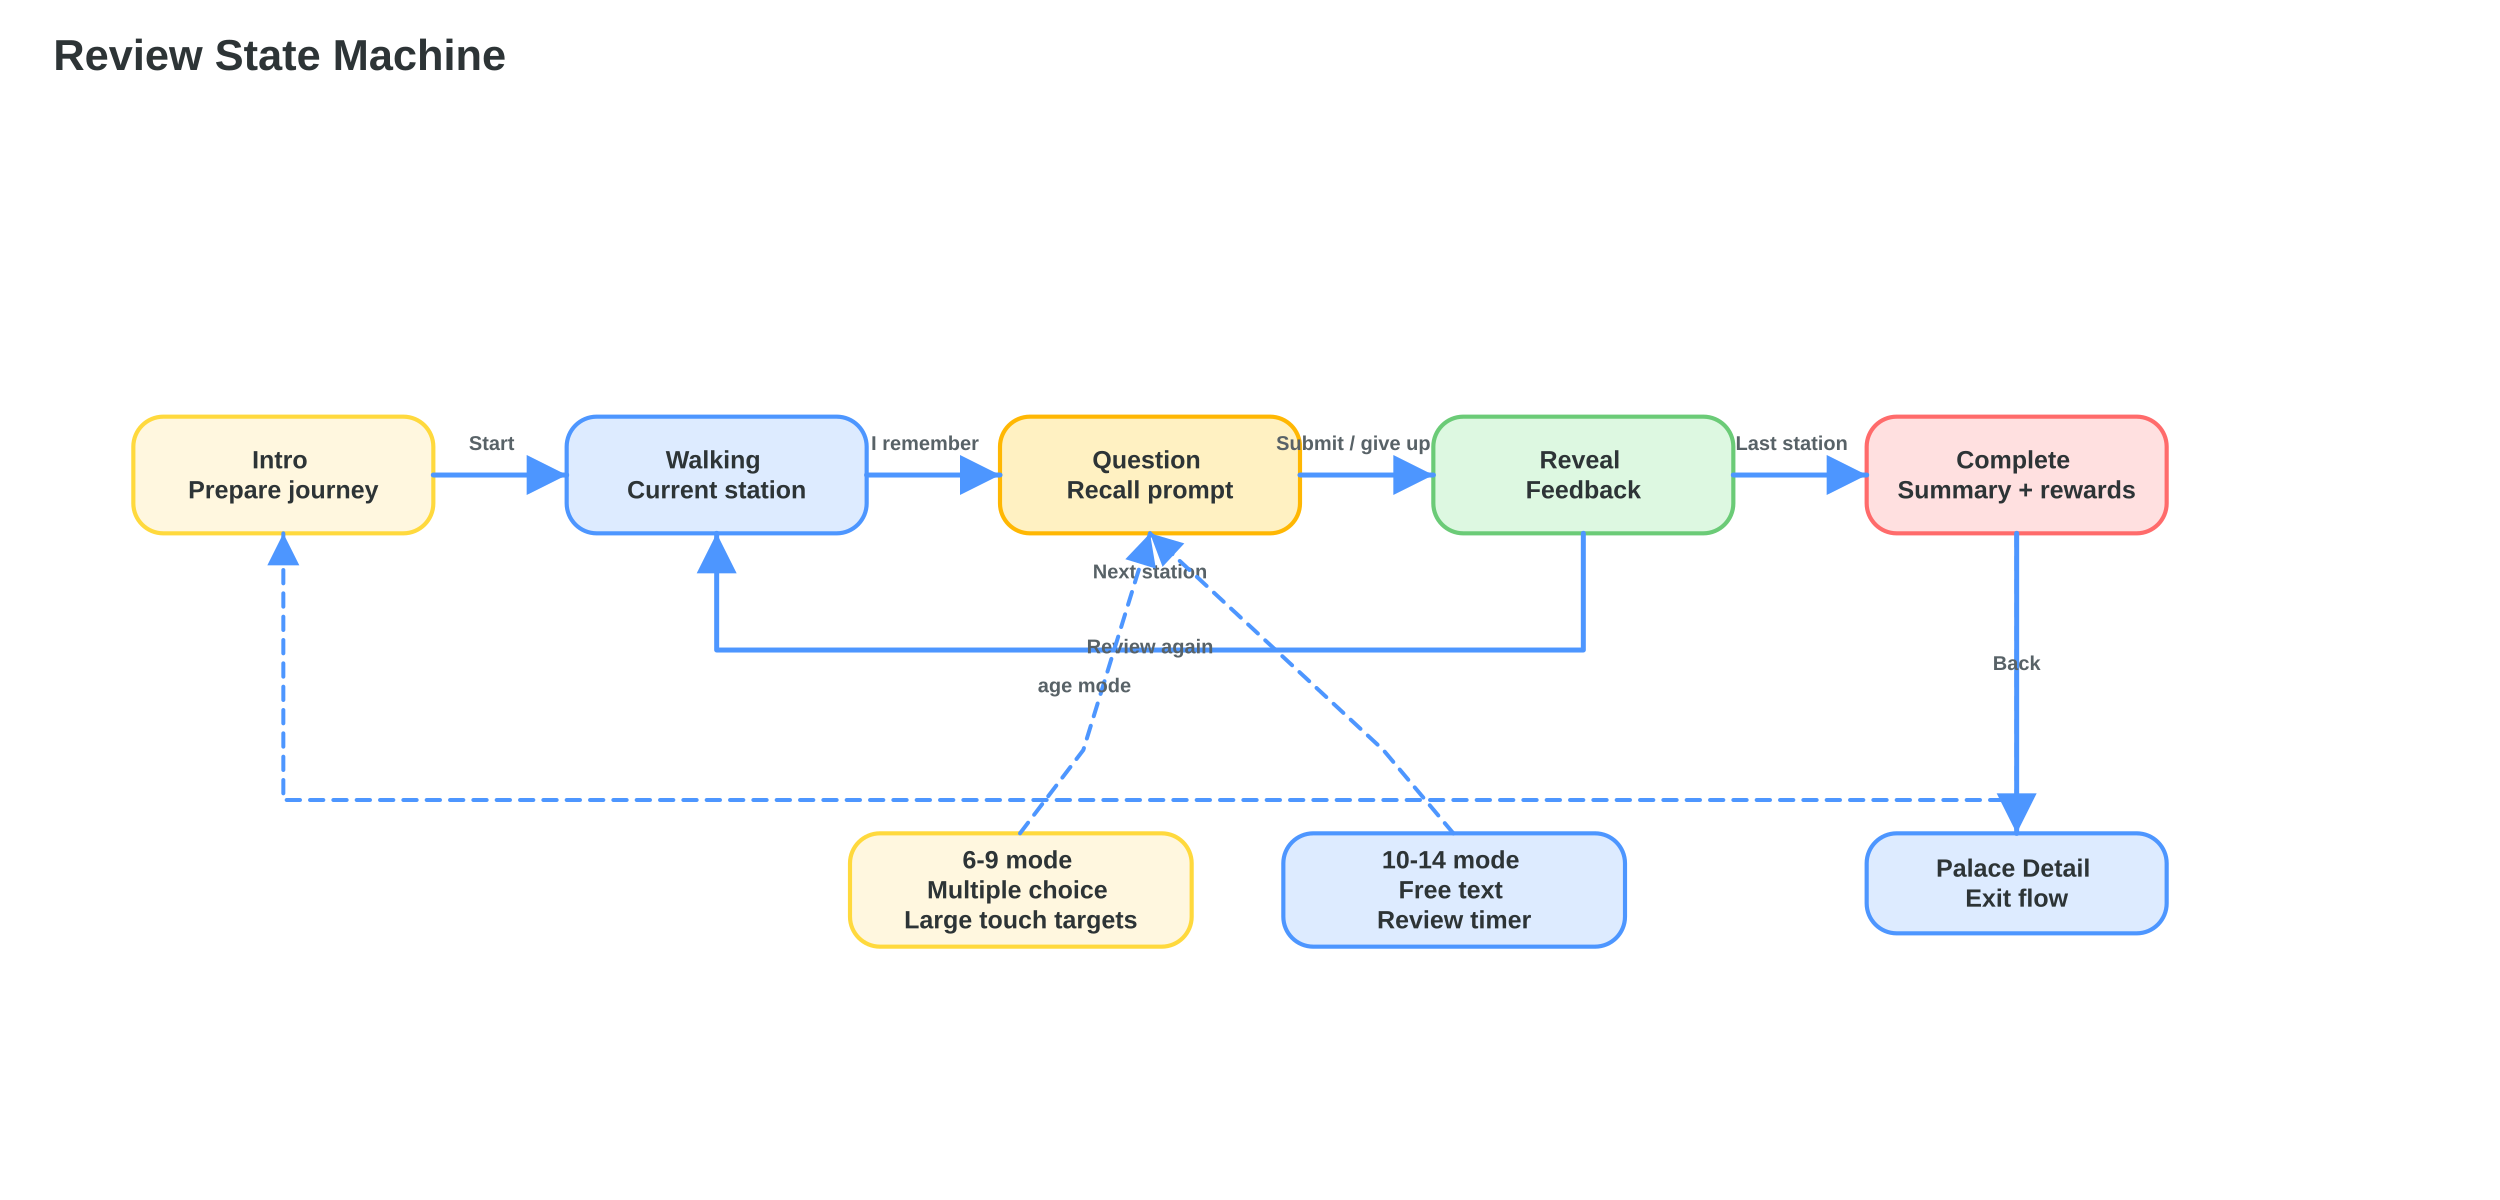
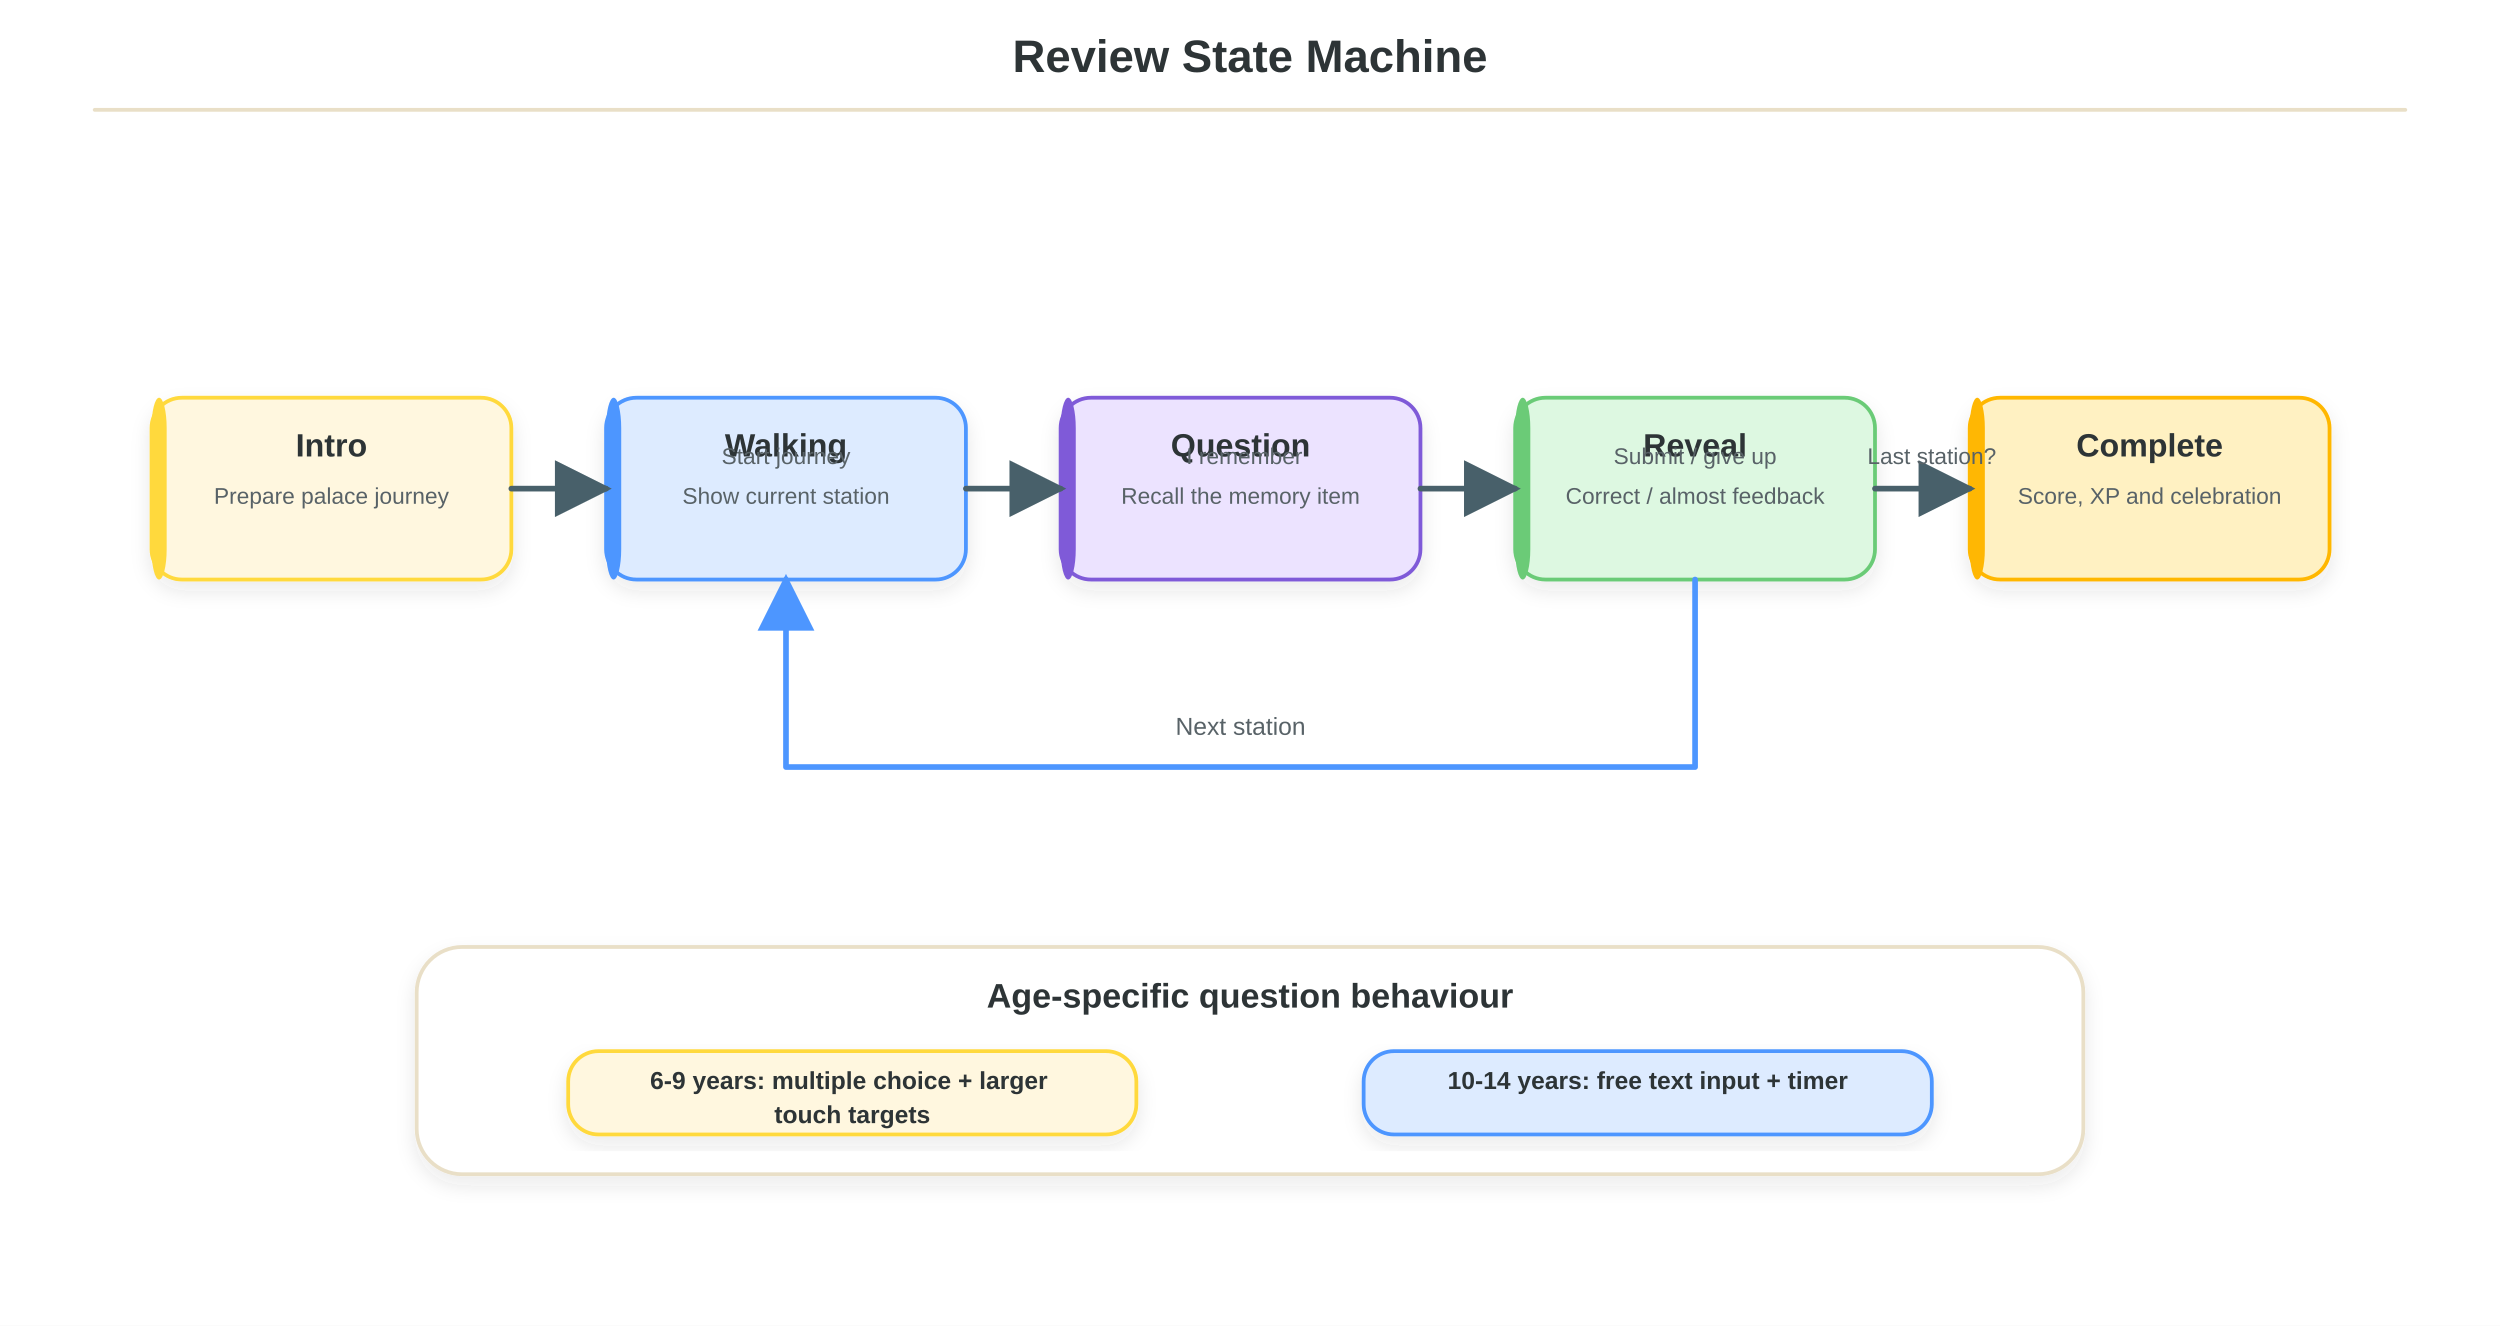
- <svg xmlns="http://www.w3.org/2000/svg" width="1500" height="720" viewBox="0 0 1500 720" role="img" aria-label="Review State Machine">
+ <svg xmlns="http://www.w3.org/2000/svg" width="1320" height="700" viewBox="0 0 1320 700" role="img" aria-labelledby="title desc">
  <defs>
    <marker id="arrow" markerWidth="12" markerHeight="12" refX="10" refY="6" orient="auto" markerUnits="strokeWidth">
-       <path d="M2,2 L10,6 L2,10 Z" fill="#4D96FF" />
+       <path d="M 1 1 L 11 6 L 1 11 z" fill="#48606A" />
    </marker>
-     <style>
-     .title { font: 700 26px Arial, Helvetica, sans-serif; fill: #2D3436; }
-     .panel-title { font: 700 18px Arial, Helvetica, sans-serif; fill: #2D3436; }
-     .box-text { font: 600 15px Arial, Helvetica, sans-serif; fill: #2D3436; }
-     .small-text { font: 600 13px Arial, Helvetica, sans-serif; fill: #586267; }
-     .edge-label { font: 600 12px Arial, Helvetica, sans-serif; fill: #586267; }
-     .arrow { fill: none; stroke: #4D96FF; stroke-width: 3; stroke-linecap: round; stroke-linejoin: round; marker-end: url(#arrow); }
-     .arrow-soft { fill: none; stroke: #4D96FF; stroke-width: 2.4; stroke-linecap: round; stroke-linejoin: round; marker-end: url(#arrow); stroke-dasharray: 8 6; }
-     .relation { fill: none; stroke: #4D96FF; stroke-width: 2.6; stroke-linecap: round; stroke-linejoin: round; }
-   </style>
+     <marker id="arrow-blue" markerWidth="12" markerHeight="12" refX="10" refY="6" orient="auto" markerUnits="strokeWidth">
+       <path d="M 1 1 L 11 6 L 1 11 z" fill="#4D96FF" />
+     </marker>
+     <filter id="shadow" x="-20%" y="-20%" width="140%" height="140%">
+       <feDropShadow dx="0" dy="5" stdDeviation="5" flood-color="#2D3436" flood-opacity="0.10" />
+     </filter>
  </defs>
-   <rect x="0" y="0" width="1500" height="720" fill="#FFFFFF" />
-   <text x="32" y="42" class="title" text-anchor="start">Review State Machine</text>
-   <rect x="80" y="250" width="180" height="70" rx="18" fill="#FFF7DF" stroke="#FFD93D" stroke-width="2.5" />
-   <text x="170.0" y="281.0" class="box-text" text-anchor="middle">
-     <tspan x="170.0" dy="0">Intro</tspan>
-     <tspan x="170.0" dy="18">Prepare journey</tspan>
+   <rect x="0" y="0" width="1320" height="700" fill="#FFFFFF" />
+   <text x="660.0" y="38" text-anchor="middle" font-family="Arial, Helvetica, sans-serif" font-size="24" font-weight="700" fill="#2D3436">Review State Machine</text>
+   <line x1="50" y1="58" x2="1270" y2="58" stroke="#E9DFC7" stroke-width="2" stroke-linecap="round" />
+   <rect x="80" y="210" width="190" height="96" rx="16" fill="#FFF7DF" stroke="#FFD93D" stroke-width="2" filter="url(#shadow)" />
+   <rect x="80" y="210" width="8" height="96" rx="16" fill="#FFD93D" stroke="#FFD93D" stroke-width="0" />
+   <text x="175.0" y="241" text-anchor="middle" font-family="Arial, Helvetica, sans-serif" font-size="17" font-weight="700" fill="#2D3436">
+     <tspan x="175.0" dy="0">Intro</tspan>
  </text>
-   <rect x="340" y="250" width="180" height="70" rx="18" fill="#DDEBFF" stroke="#4D96FF" stroke-width="2.5" />
-   <text x="430.0" y="281.0" class="box-text" text-anchor="middle">
-     <tspan x="430.0" dy="0">Walking</tspan>
-     <tspan x="430.0" dy="18">Current station</tspan>
+   <text x="175.0" y="266" text-anchor="middle" font-family="Arial, Helvetica, sans-serif" font-size="12" font-weight="400" fill="#586267">
+     <tspan x="175.0" dy="0">Prepare palace journey</tspan>
  </text>
-   <rect x="600" y="250" width="180" height="70" rx="18" fill="#FFF1C2" stroke="#FFB703" stroke-width="2.5" />
-   <text x="690.0" y="281.0" class="box-text" text-anchor="middle">
-     <tspan x="690.0" dy="0">Question</tspan>
-     <tspan x="690.0" dy="18">Recall prompt</tspan>
+   <rect x="320" y="210" width="190" height="96" rx="16" fill="#DDEBFF" stroke="#4D96FF" stroke-width="2" filter="url(#shadow)" />
+   <rect x="320" y="210" width="8" height="96" rx="16" fill="#4D96FF" stroke="#4D96FF" stroke-width="0" />
+   <text x="415.0" y="241" text-anchor="middle" font-family="Arial, Helvetica, sans-serif" font-size="17" font-weight="700" fill="#2D3436">
+     <tspan x="415.0" dy="0">Walking</tspan>
  </text>
-   <rect x="860" y="250" width="180" height="70" rx="18" fill="#DDF8E1" stroke="#6BCB77" stroke-width="2.5" />
-   <text x="950.0" y="281.0" class="box-text" text-anchor="middle">
-     <tspan x="950.0" dy="0">Reveal</tspan>
-     <tspan x="950.0" dy="18">Feedback</tspan>
+   <text x="415.0" y="266" text-anchor="middle" font-family="Arial, Helvetica, sans-serif" font-size="12" font-weight="400" fill="#586267">
+     <tspan x="415.0" dy="0">Show current station</tspan>
  </text>
-   <rect x="1120" y="250" width="180" height="70" rx="18" fill="#FFE0E0" stroke="#FF6B6B" stroke-width="2.5" />
-   <text x="1210.0" y="281.0" class="box-text" text-anchor="middle">
-     <tspan x="1210.0" dy="0">Complete</tspan>
-     <tspan x="1210.0" dy="18">Summary + rewards</tspan>
+   <rect x="560" y="210" width="190" height="96" rx="16" fill="#ECE3FF" stroke="#7F5AD8" stroke-width="2" filter="url(#shadow)" />
+   <rect x="560" y="210" width="8" height="96" rx="16" fill="#7F5AD8" stroke="#7F5AD8" stroke-width="0" />
+   <text x="655.0" y="241" text-anchor="middle" font-family="Arial, Helvetica, sans-serif" font-size="17" font-weight="700" fill="#2D3436">
+     <tspan x="655.0" dy="0">Question</tspan>
  </text>
-   <path class="arrow" d="M 260 285 L 340 285" />
-   <path class="arrow" d="M 520 285 L 600 285" />
-   <path class="arrow" d="M 780 285 L 860 285" />
-   <path class="arrow" d="M 1040 285 L 1120 285" />
-   <text x="295" y="270" class="edge-label" text-anchor="middle">Start</text>
-   <text x="555" y="270" class="edge-label" text-anchor="middle">I remember</text>
-   <text x="812" y="270" class="edge-label" text-anchor="middle">Submit / give up</text>
-   <text x="1075" y="270" class="edge-label" text-anchor="middle">Last station</text>
-   <path class="arrow" d="M 950 320 L 950 390 L 430 390 L 430 320" />
-   <text x="690.0" y="347.0" class="edge-label" text-anchor="middle">Next station</text>
-   <path class="arrow-soft" d="M 1210 320 L 1210 480 L 170 480 L 170 320" />
-   <text x="690.0" y="392.0" class="edge-label" text-anchor="middle">Review again</text>
-   <rect x="1120" y="500" width="180" height="60" rx="18" fill="#DDEBFF" stroke="#4D96FF" stroke-width="2.5" />
-   <text x="1210.0" y="526.0" class="box-text" text-anchor="middle">
-     <tspan x="1210.0" dy="0">Palace Detail</tspan>
-     <tspan x="1210.0" dy="18">Exit flow</tspan>
+   <text x="655.0" y="266" text-anchor="middle" font-family="Arial, Helvetica, sans-serif" font-size="12" font-weight="400" fill="#586267">
+     <tspan x="655.0" dy="0">Recall the memory item</tspan>
  </text>
-   <path class="arrow" d="M 1210 320 L 1210 500" />
-   <text x="1210.0" y="402.0" class="edge-label" text-anchor="middle">Back</text>
-   <rect x="510" y="500" width="205" height="68" rx="18" fill="#FFF7DF" stroke="#FFD93D" stroke-width="2.5" />
-   <text x="612.5" y="521.0" class="box-text" text-anchor="middle">
-     <tspan x="612.5" dy="0">6-9 mode</tspan>
-     <tspan x="612.5" dy="18">Multiple choice</tspan>
-     <tspan x="612.5" dy="18">Large touch targets</tspan>
+   <rect x="800" y="210" width="190" height="96" rx="16" fill="#DDF8E1" stroke="#6BCB77" stroke-width="2" filter="url(#shadow)" />
+   <rect x="800" y="210" width="8" height="96" rx="16" fill="#6BCB77" stroke="#6BCB77" stroke-width="0" />
+   <text x="895.0" y="241" text-anchor="middle" font-family="Arial, Helvetica, sans-serif" font-size="17" font-weight="700" fill="#2D3436">
+     <tspan x="895.0" dy="0">Reveal</tspan>
  </text>
-   <rect x="770" y="500" width="205" height="68" rx="18" fill="#DDEBFF" stroke="#4D96FF" stroke-width="2.5" />
-   <text x="872.5" y="521.0" class="box-text" text-anchor="middle">
-     <tspan x="872.5" dy="0">10-14 mode</tspan>
-     <tspan x="872.5" dy="18">Free text</tspan>
-     <tspan x="872.5" dy="18">Review timer</tspan>
+   <text x="895.0" y="266" text-anchor="middle" font-family="Arial, Helvetica, sans-serif" font-size="12" font-weight="400" fill="#586267">
+     <tspan x="895.0" dy="0">Correct / almost feedback</tspan>
  </text>
-   <path class="arrow-soft" d="M 612 500 L 650 450 L 690 320" />
-   <text x="650.667" y="415.333" class="edge-label" text-anchor="middle">age mode</text>
-   <path class="arrow-soft" d="M 872 500 L 830 450 L 690 320" />
+   <rect x="1040" y="210" width="190" height="96" rx="16" fill="#FFF1C2" stroke="#FFB703" stroke-width="2" filter="url(#shadow)" />
+   <rect x="1040" y="210" width="8" height="96" rx="16" fill="#FFB703" stroke="#FFB703" stroke-width="0" />
+   <text x="1135.0" y="241" text-anchor="middle" font-family="Arial, Helvetica, sans-serif" font-size="17" font-weight="700" fill="#2D3436">
+     <tspan x="1135.0" dy="0">Complete</tspan>
+   </text>
+   <text x="1135.0" y="266" text-anchor="middle" font-family="Arial, Helvetica, sans-serif" font-size="12" font-weight="400" fill="#586267">
+     <tspan x="1135.0" dy="0">Score, XP and celebration</tspan>
+   </text>
+   <line x1="270" y1="258" x2="320" y2="258" stroke="#48606A" stroke-width="3" stroke-linecap="round" marker-end="url(#arrow)" />
+   <line x1="510" y1="258" x2="560" y2="258" stroke="#48606A" stroke-width="3" stroke-linecap="round" marker-end="url(#arrow)" />
+   <line x1="750" y1="258" x2="800" y2="258" stroke="#48606A" stroke-width="3" stroke-linecap="round" marker-end="url(#arrow)" />
+   <line x1="990" y1="258" x2="1040" y2="258" stroke="#48606A" stroke-width="3" stroke-linecap="round" marker-end="url(#arrow)" />
+   <text x="415" y="245" text-anchor="middle" font-family="Arial, Helvetica, sans-serif" font-size="12" font-weight="400" fill="#586267">
+     <tspan x="415" dy="0">Start journey</tspan>
+   </text>
+   <text x="657" y="245" text-anchor="middle" font-family="Arial, Helvetica, sans-serif" font-size="12" font-weight="400" fill="#586267">
+     <tspan x="657" dy="0">I remember</tspan>
+   </text>
+   <text x="895" y="245" text-anchor="middle" font-family="Arial, Helvetica, sans-serif" font-size="12" font-weight="400" fill="#586267">
+     <tspan x="895" dy="0">Submit / give up</tspan>
+   </text>
+   <text x="1020" y="245" text-anchor="middle" font-family="Arial, Helvetica, sans-serif" font-size="12" font-weight="400" fill="#586267">
+     <tspan x="1020" dy="0">Last station?</tspan>
+   </text>
+   <polyline points="895,306 895,405 415,405 415,306" fill="none" stroke="#4D96FF" stroke-width="3" stroke-linecap="round" stroke-linejoin="round" marker-end="url(#arrow-blue)" />
+   <text x="655" y="388" text-anchor="middle" font-family="Arial, Helvetica, sans-serif" font-size="13" font-weight="400" fill="#586267">
+     <tspan x="655" dy="0">Next station</tspan>
+   </text>
+   <rect x="220" y="500" width="880" height="120" rx="24" fill="#FFFFFF" stroke="#E9DFC7" stroke-width="2" filter="url(#shadow)" />
+   <text x="660" y="532" text-anchor="middle" font-family="Arial, Helvetica, sans-serif" font-size="18" font-weight="700" fill="#2D3436">Age-specific question behaviour</text>
+   <rect x="300" y="555" width="300" height="44" rx="16" fill="#FFF7DF" stroke="#FFD93D" stroke-width="2" filter="url(#shadow)" />
+   <text x="450.0" y="575.0" text-anchor="middle" font-family="Arial, Helvetica, sans-serif" font-size="13" font-weight="700" fill="#2D3436">
+     <tspan x="450.0" dy="0">6-9 years: multiple choice + larger</tspan>
+     <tspan x="450.0" dy="18">touch targets</tspan>
+   </text>
+   <rect x="720" y="555" width="300" height="44" rx="16" fill="#DDEBFF" stroke="#4D96FF" stroke-width="2" filter="url(#shadow)" />
+   <text x="870.0" y="575.0" text-anchor="middle" font-family="Arial, Helvetica, sans-serif" font-size="13" font-weight="700" fill="#2D3436">
+     <tspan x="870.0" dy="0">10-14 years: free text input + timer</tspan>
+   </text>
</svg>
